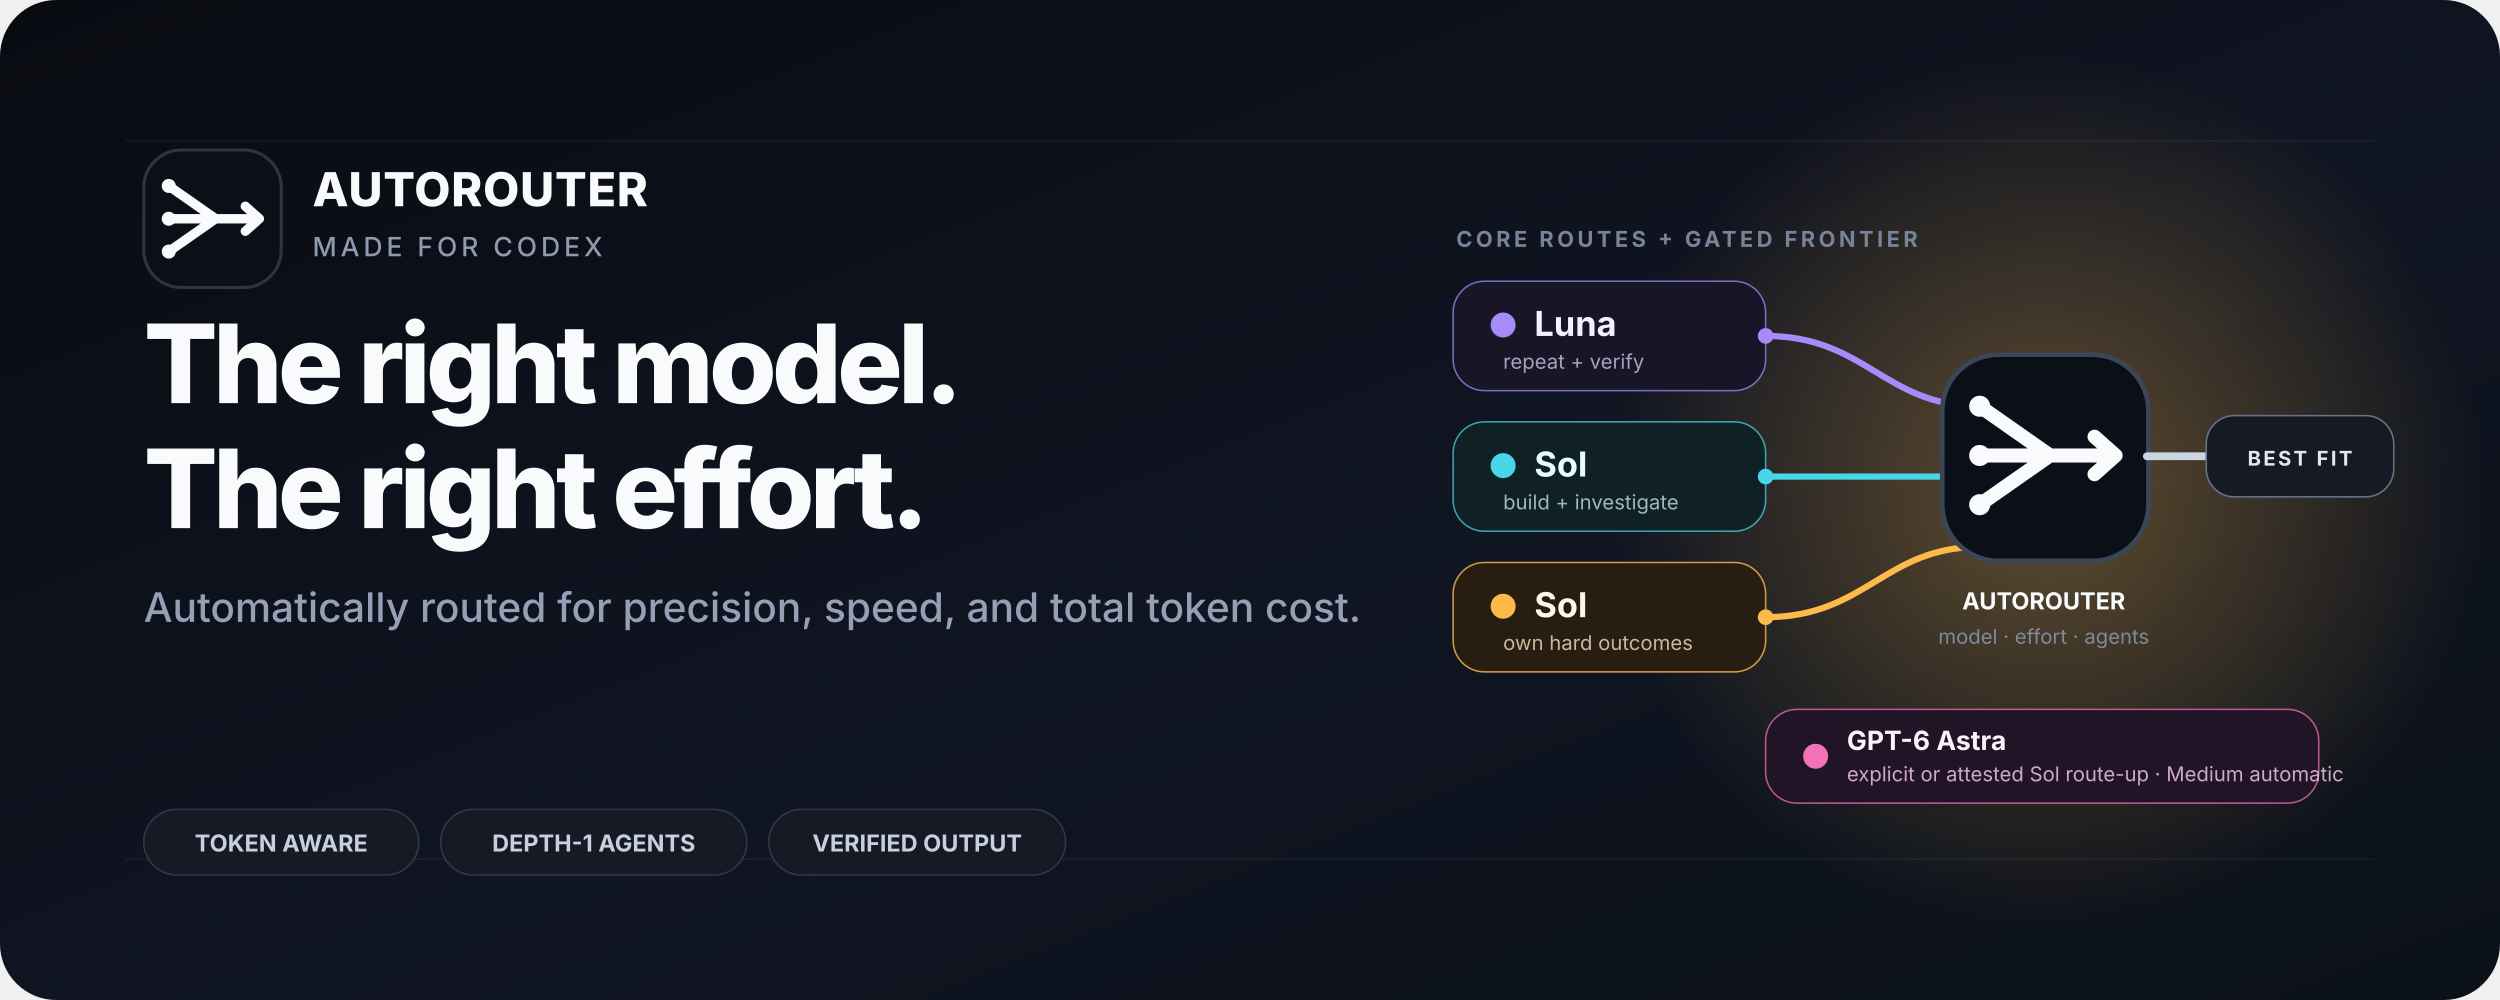
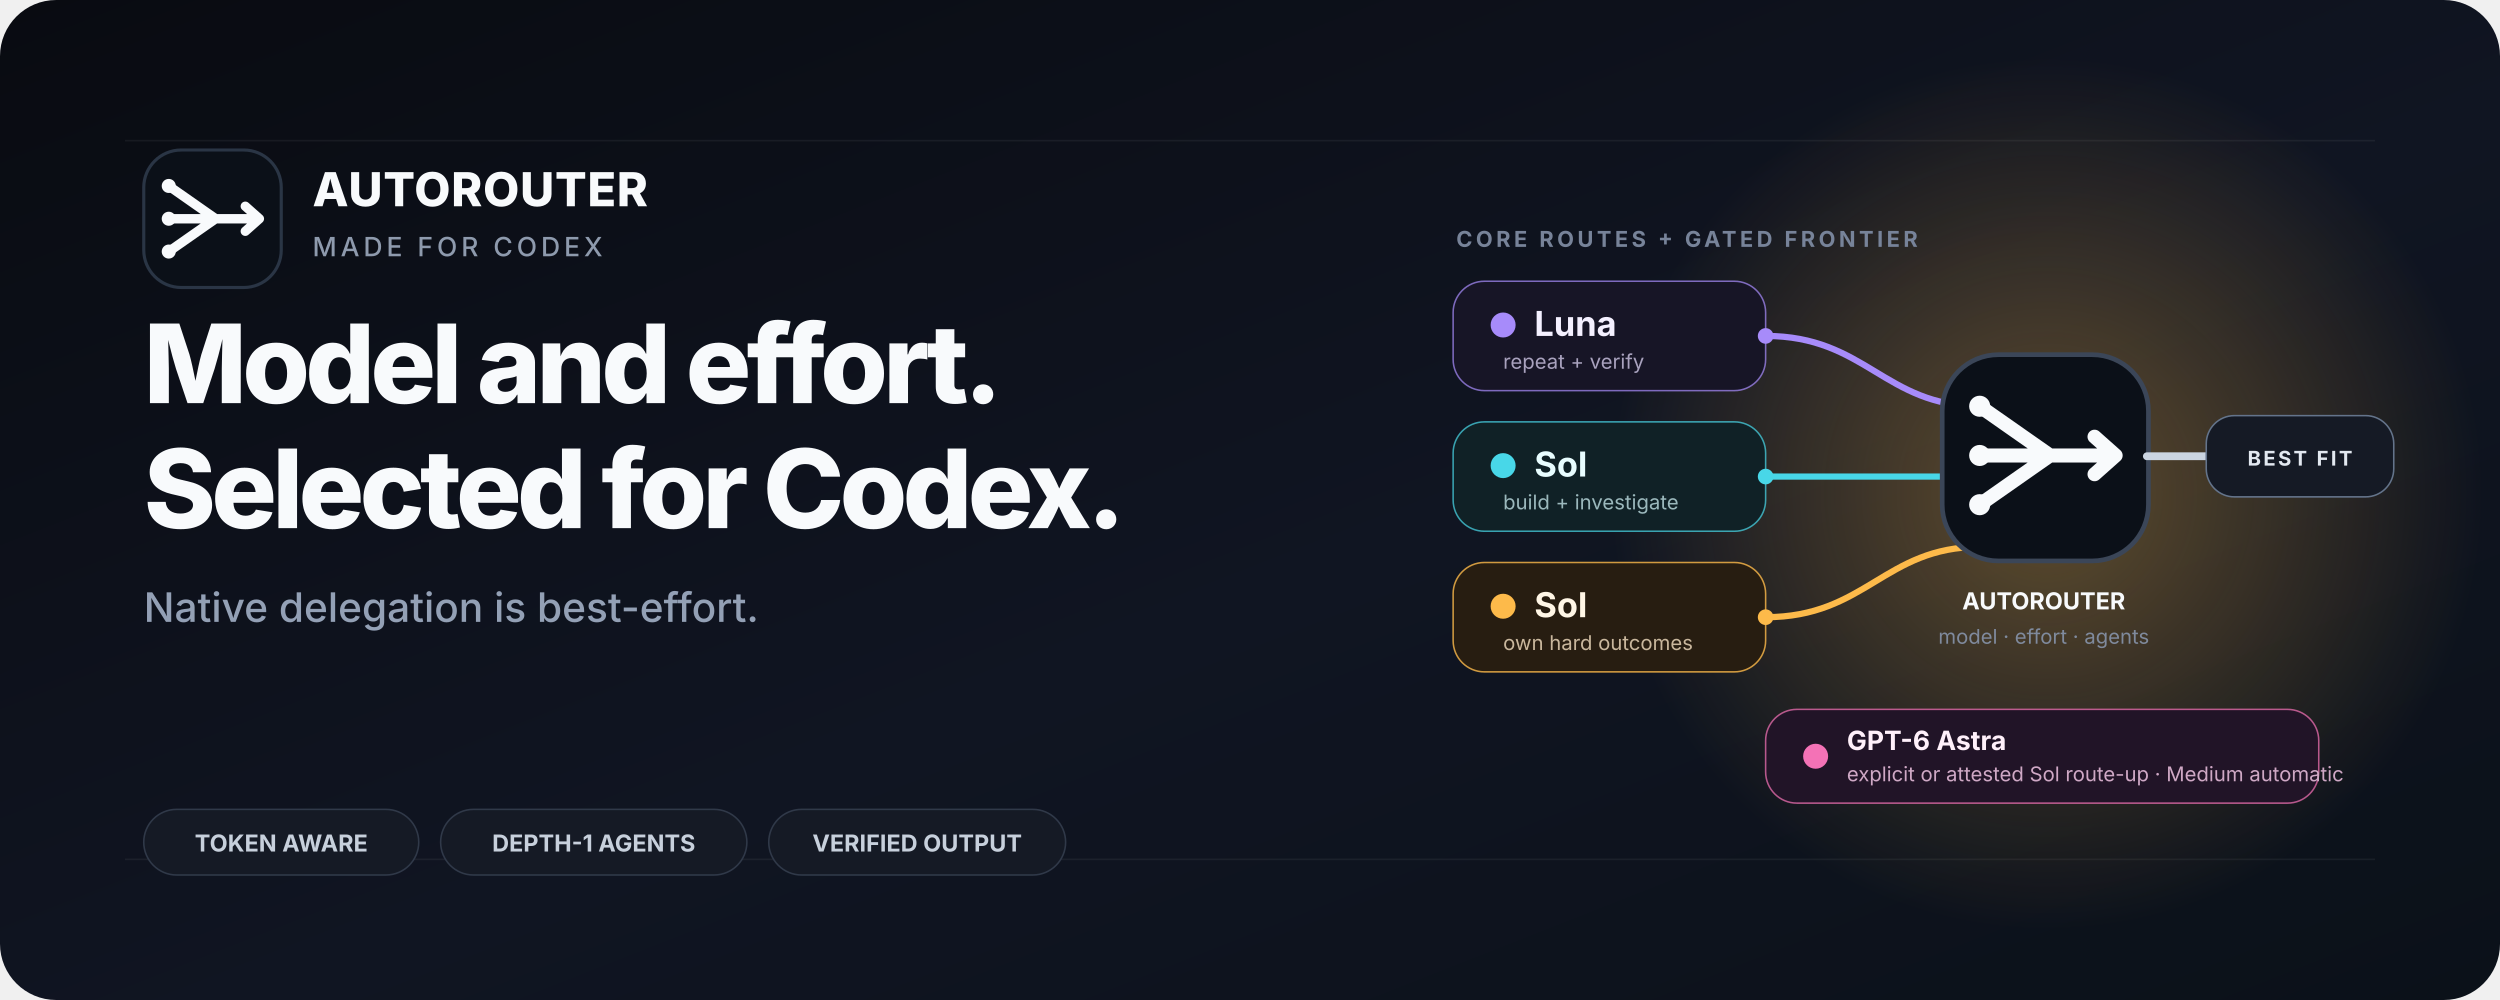
<svg xmlns="http://www.w3.org/2000/svg" width="1600" height="640" viewBox="0 0 1600 640" role="img" aria-labelledby="title desc">
  <defs>
    <linearGradient id="bg" x1="0" y1="0" x2="1" y2="1">
      <stop offset="0" stop-color="#090B11" />
      <stop offset="0.55" stop-color="#101522" />
      <stop offset="1" stop-color="#0B1119" />
    </linearGradient>
    <radialGradient id="solGlow">
      <stop offset="0" stop-color="#FDBA4A" stop-opacity="0.34" />
      <stop offset="1" stop-color="#FDBA4A" stop-opacity="0" />
    </radialGradient>
  </defs>
  <rect width="1600" height="640" rx="36" fill="url(#bg)" />
  <path d="M80 90H1520M80 550H1520" stroke="#FFFFFF" stroke-opacity="0.055" />
  <circle cx="1310" cy="316" r="280" fill="url(#solGlow)" />
  <g transform="translate(90 94)">
    <g aria-label="Autorouter mark">
      <rect x="2" y="2" width="88" height="88" rx="24" fill="#0B1018" stroke="#2A3545" stroke-width="2" />
      <path d="M18 25L48 46M18 46H48M18 67L48 46M45 46H76M67 38L76 46L67 54" fill="none" stroke="#F8FAFC" stroke-width="6" stroke-linecap="round" stroke-linejoin="round" />
      <circle cx="18" cy="25" r="4.5" fill="#F8FAFC" />
      <circle cx="18" cy="46" r="4.5" fill="#F8FAFC" />
      <circle cx="18" cy="67" r="4.5" fill="#F8FAFC" />
    </g>
    <text x="110" y="38" fill="#F8FAFC" font-family="Inter, ui-sans-serif, system-ui, sans-serif" font-size="30" font-weight="760" letter-spacing="0.5">AUTOROUTER</text>
    <text x="110" y="70" fill="#8E9AAD" font-family="Inter, ui-sans-serif, system-ui, sans-serif" font-size="17" font-weight="500" letter-spacing="2.5">MADE FOR CODEX</text>
  </g>
  <g transform="translate(92 258)" font-family="Inter, ui-sans-serif, system-ui, sans-serif">
-     <text x="0" y="0" fill="#F8FAFC" font-size="70" font-weight="760" letter-spacing="-3">The right model.</text>
-     <text x="0" y="80" fill="#F8FAFC" font-size="70" font-weight="760" letter-spacing="-3">The right effort.</text>
-     <text x="0" y="140" fill="#93A0B5" font-size="26" font-weight="450">Automatically routed for precision, speed, and total token cost.</text>
+     <text x="0" y="0" fill="#F8FAFC" font-size="70" font-weight="760" letter-spacing="-3">Model and effort.</text>
+     <text x="0" y="80" fill="#F8FAFC" font-size="70" font-weight="760" letter-spacing="-3">Selected for Codex.</text>
+     <text x="0" y="140" fill="#93A0B5" font-size="26" font-weight="450">Native delegation is best-effort.</text>
  </g>
  <g font-family="Inter, ui-sans-serif, system-ui, sans-serif">
    <text x="932" y="158" fill="#778399" font-size="14" font-weight="700" letter-spacing="2.2">CORE ROUTES + GATED FRONTIER</text>
    <path d="M1130 215C1194 215 1206 260 1267 260" fill="none" stroke="#A78BFA" stroke-width="4" stroke-linecap="round" />
    <path d="M1130 305H1267" fill="none" stroke="#48D7E8" stroke-width="4" stroke-linecap="round" />
    <path d="M1130 395C1194 395 1206 350 1267 350" fill="none" stroke="#FDBA4A" stroke-width="4" stroke-linecap="round" />
    <g transform="translate(930 180)">
      <rect width="200" height="70" rx="20" fill="#171526" stroke="#A78BFA" stroke-opacity="0.72" />
      <circle cx="32" cy="28" r="8" fill="#A78BFA" />
      <text x="52" y="35" fill="#F4F0FF" font-size="22" font-weight="720">Luna</text>
      <text x="32" y="56" fill="#A9A2BE" font-size="13">repeat + verify</text>
      <circle cx="200" cy="35" r="5" fill="#A78BFA" />
    </g>
    <g transform="translate(930 270)">
      <rect width="200" height="70" rx="20" fill="#102126" stroke="#48D7E8" stroke-opacity="0.72" />
      <circle cx="32" cy="28" r="8" fill="#48D7E8" />
      <text x="52" y="35" fill="#E8FDFF" font-size="22" font-weight="720">Sol</text>
      <text x="32" y="56" fill="#9BB8BC" font-size="13">build + investigate</text>
      <circle cx="200" cy="35" r="5" fill="#48D7E8" />
    </g>
    <g transform="translate(930 360)">
      <rect width="200" height="70" rx="20" fill="#271D11" stroke="#FDBA4A" stroke-opacity="0.8" />
      <circle cx="32" cy="28" r="8" fill="#FDBA4A" />
      <text x="52" y="35" fill="#FFF6E6" font-size="22" font-weight="720">Sol</text>
      <text x="32" y="56" fill="#C9B79D" font-size="13">own hard outcomes</text>
      <circle cx="200" cy="35" r="5" fill="#FDBA4A" />
    </g>
    <g transform="translate(1240 224) scale(1.5)" aria-label="Autorouter mark">
      <rect x="2" y="2" width="88" height="88" rx="24" fill="#0B1018" stroke="#3B4658" stroke-width="2" />
      <path d="M18 24L48 45M18 45H48M18 66L48 45M45 45H76M67 37L76 45L67 53" fill="none" stroke="#F8FAFC" stroke-width="6" stroke-linecap="round" stroke-linejoin="round" />
      <circle cx="18" cy="24" r="4.5" fill="#F8FAFC" />
      <circle cx="18" cy="45" r="4.5" fill="#F8FAFC" />
      <circle cx="18" cy="66" r="4.5" fill="#F8FAFC" />
    </g>
    <path d="M1374 292H1412" fill="none" stroke="#CBD5E1" stroke-width="5" stroke-linecap="round" />
    <rect x="1412" y="266" width="120" height="52" rx="18" fill="#151A25" stroke="#64748B" />
    <text x="1472" y="298" text-anchor="middle" fill="#E2E8F0" font-size="13" font-weight="750" letter-spacing="1.5">BEST FIT</text>
    <text x="1308" y="390" text-anchor="middle" fill="#F8FAFC" font-size="15" font-weight="720">AUTOROUTER</text>
    <text x="1308" y="412" text-anchor="middle" fill="#7F8A9D" font-size="13">model · effort · agents</text>
    <rect x="1130" y="454" width="354" height="60" rx="20" fill="#211427" stroke="#F472B6" stroke-opacity="0.72" />
    <circle cx="1162" cy="484" r="8" fill="#F472B6" />
    <text x="1182" y="480" fill="#FFF0FA" font-size="17" font-weight="720">GPT-6 Astra</text>
    <text x="1182" y="500" fill="#CFA8C5" font-size="13">explicit or attested Sol route-up · Medium automatic</text>
  </g>
  <g transform="translate(92 518)" font-family="Inter, ui-sans-serif, system-ui, sans-serif" font-size="15" font-weight="650">
    <rect width="176" height="42" rx="21" fill="#151A25" stroke="#303949" />
    <text x="88" y="27" text-anchor="middle" fill="#C7D0DC">TOKEN AWARE</text>
    <rect x="190" width="196" height="42" rx="21" fill="#151A25" stroke="#303949" />
    <text x="288" y="27" text-anchor="middle" fill="#C7D0DC">DEPTH-1 AGENTS</text>
    <rect x="400" width="190" height="42" rx="21" fill="#151A25" stroke="#303949" />
    <text x="495" y="27" text-anchor="middle" fill="#C7D0DC">VERIFIED OUTPUT</text>
  </g>
</svg>
